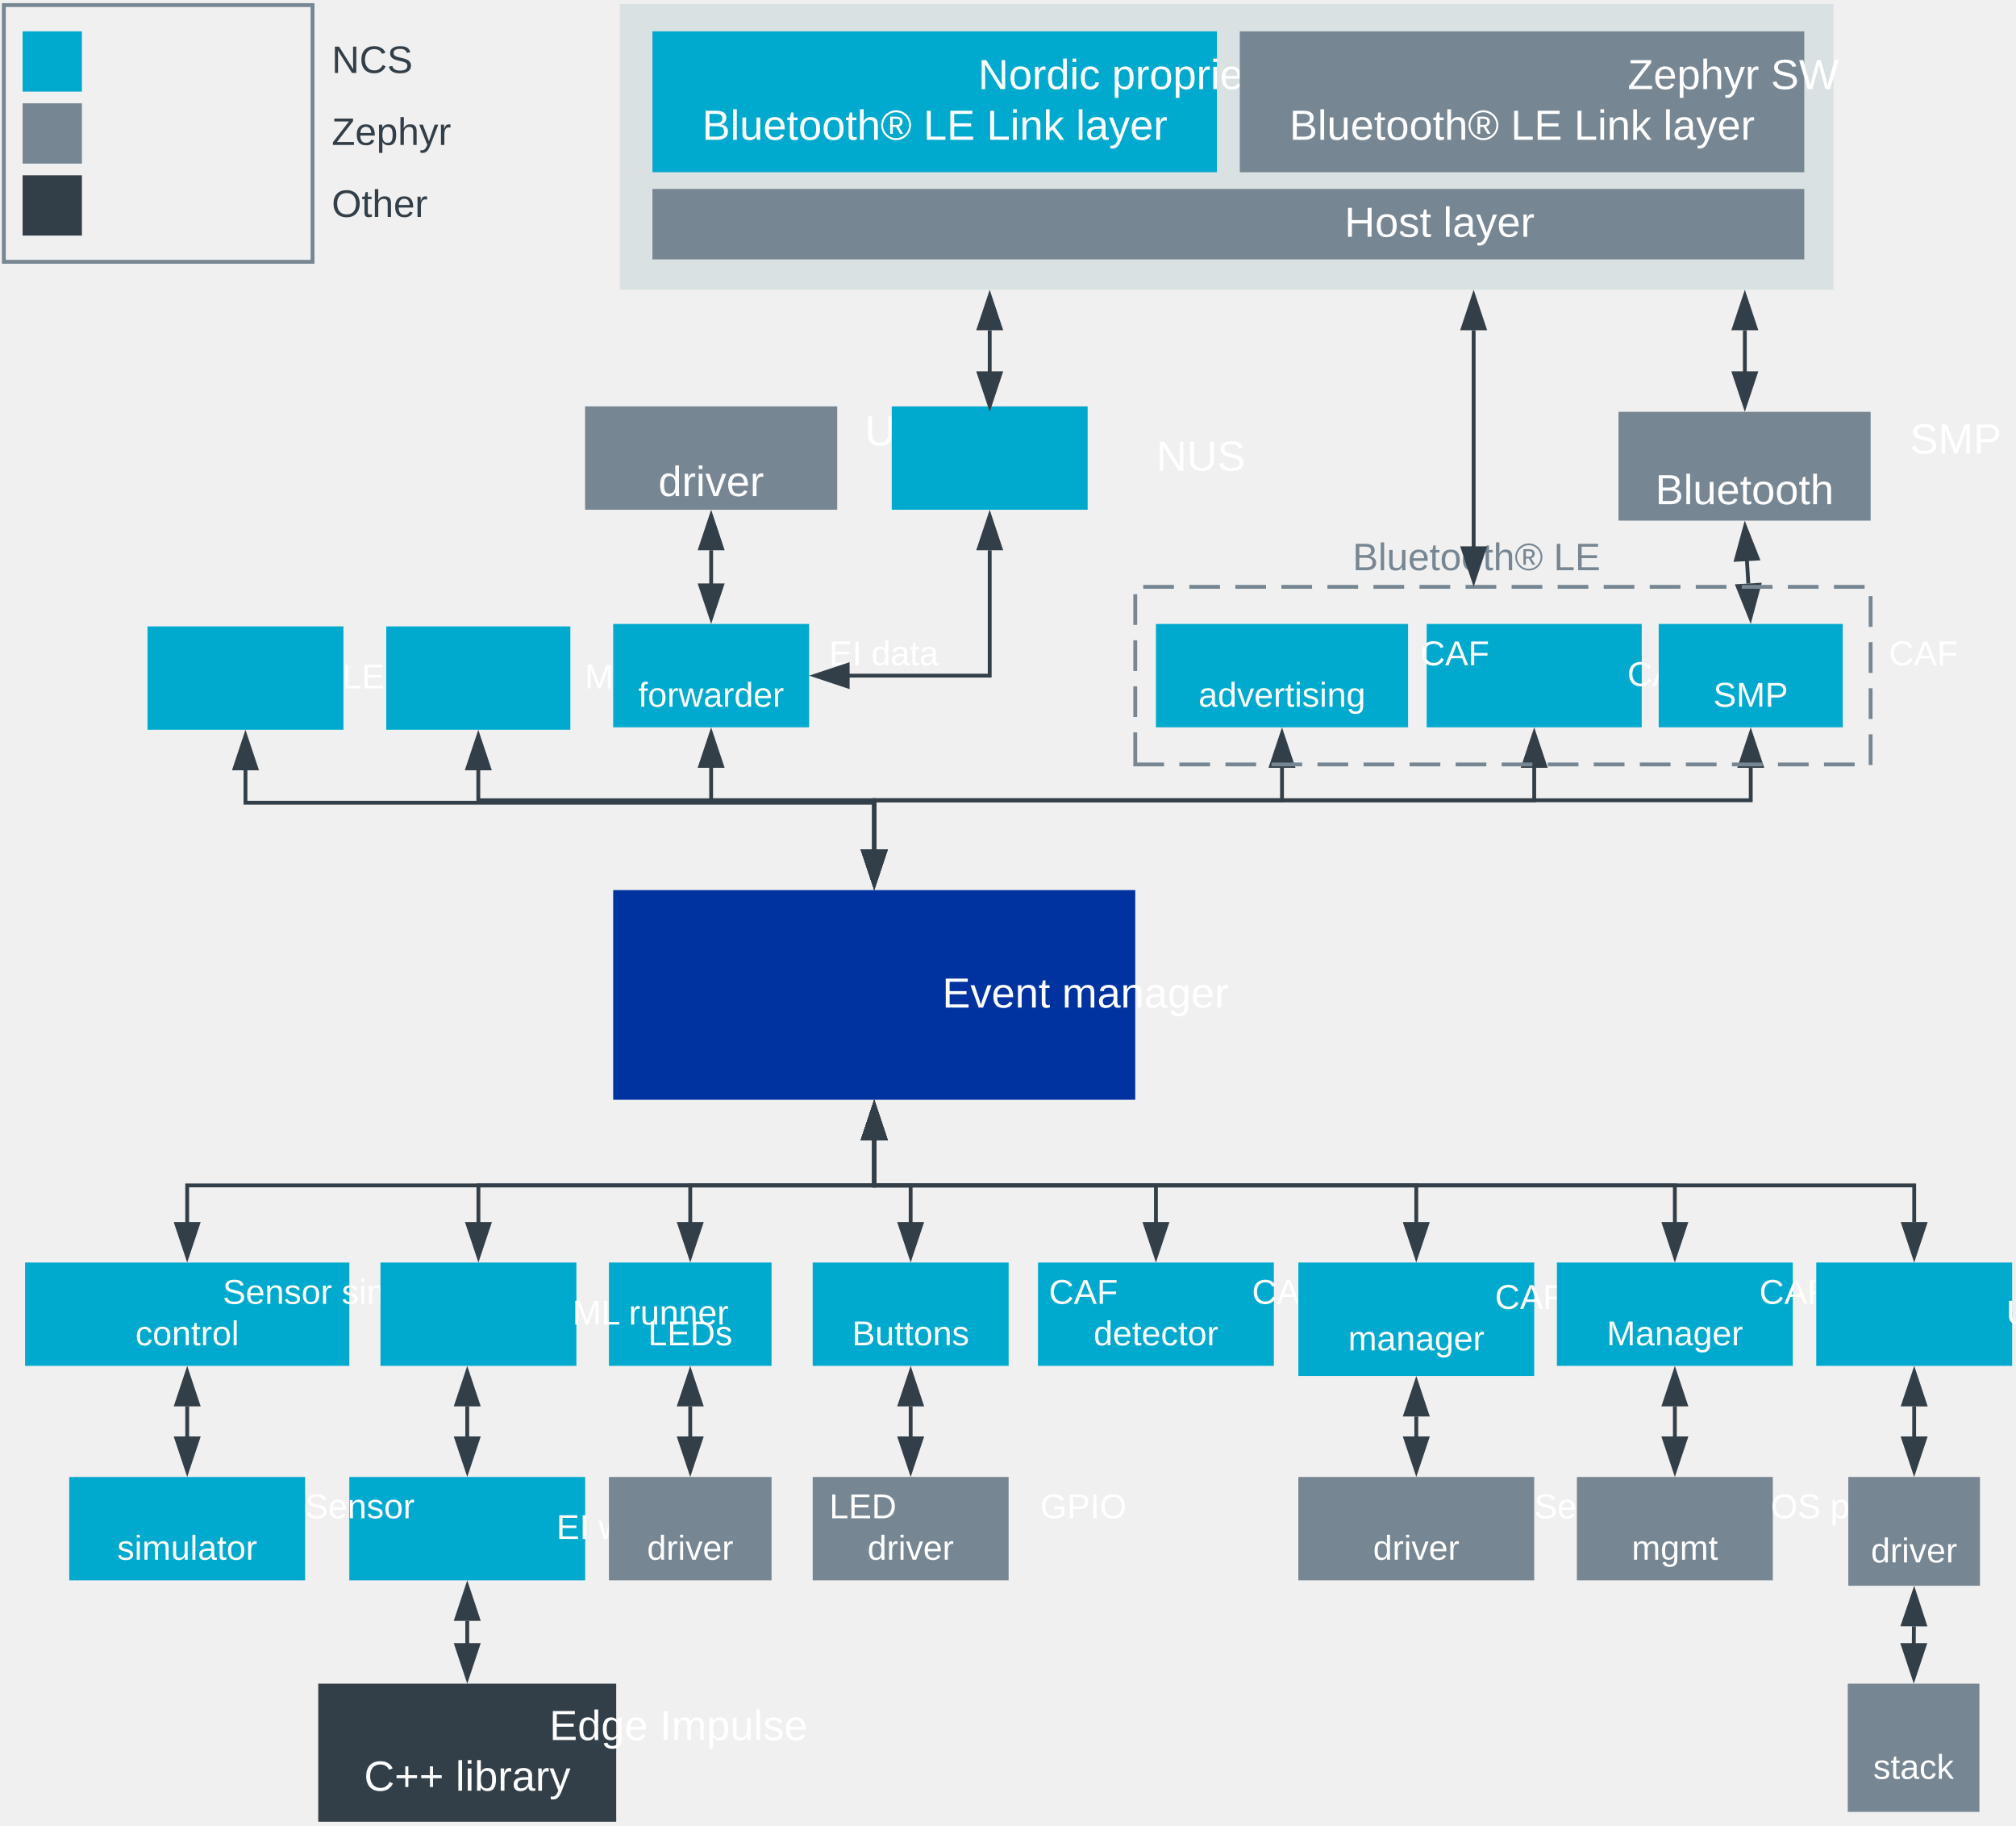
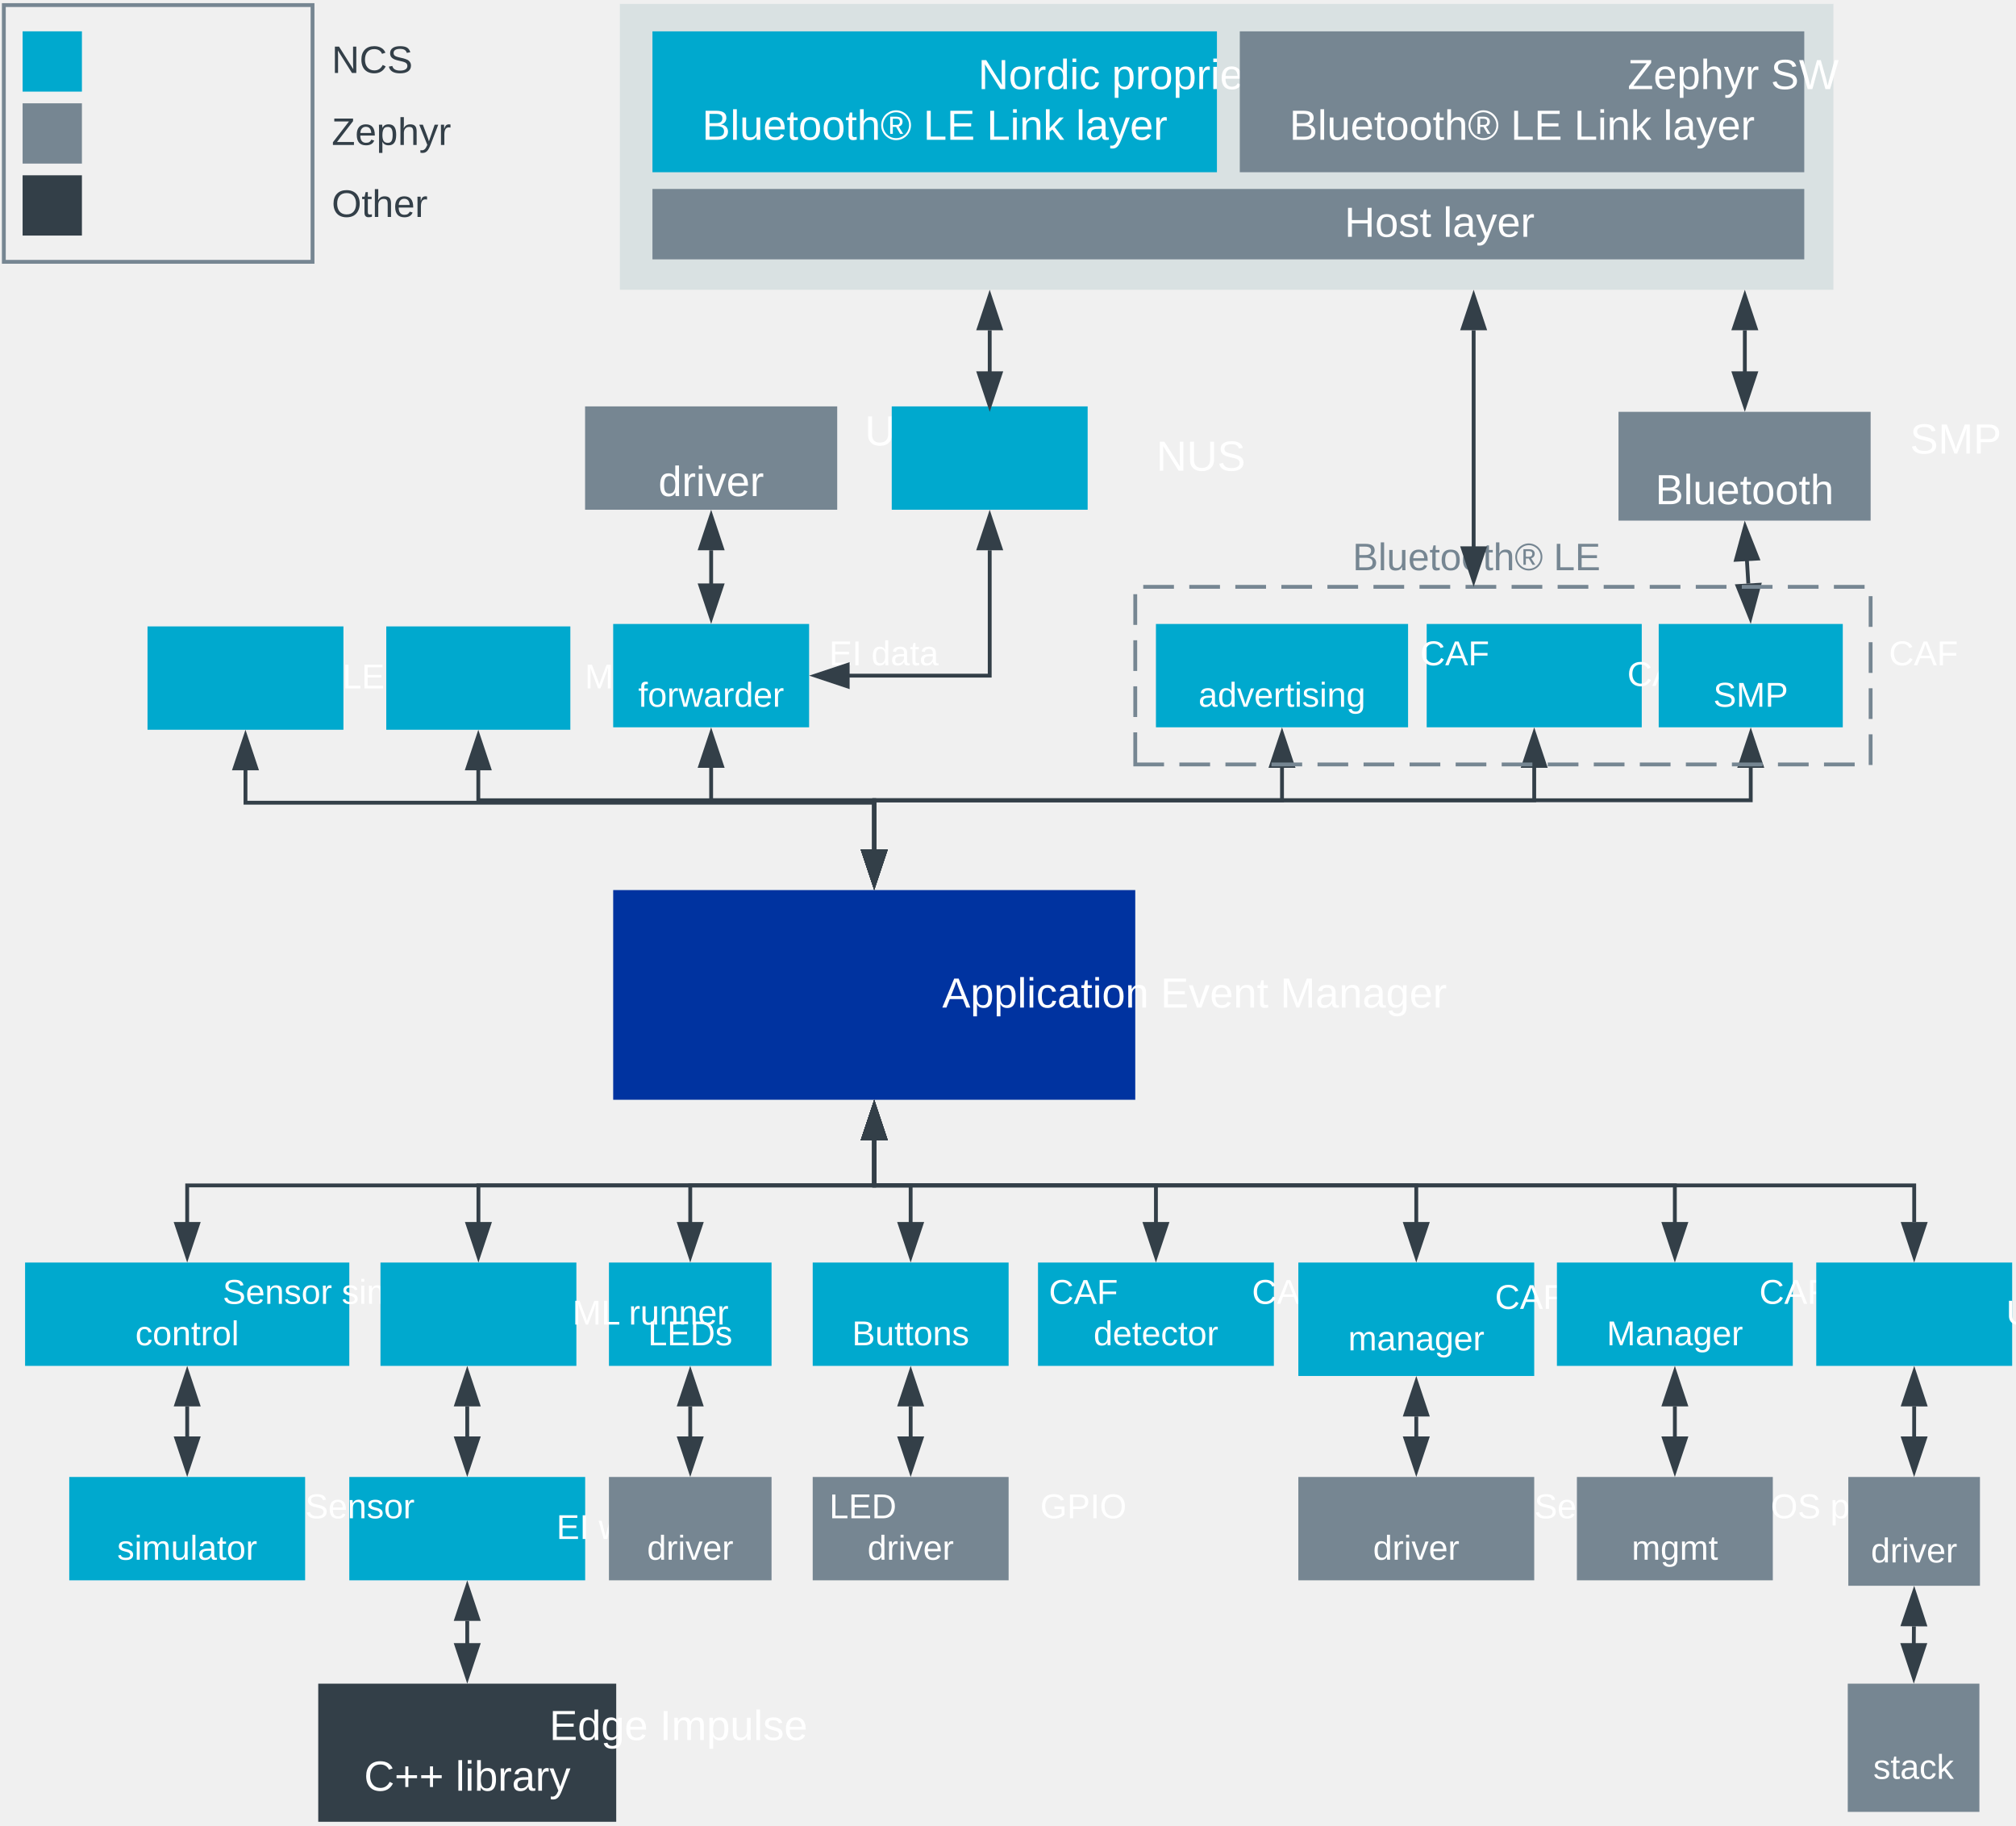
<svg xmlns="http://www.w3.org/2000/svg" xmlns:ns1="http://schemas.microsoft.com/visio/2003/SVGExtensions/" xmlns:xlink="http://www.w3.org/1999/xlink" width="7.297in" height="6.607in" viewBox="0 0 525.409 475.698" xml:space="preserve" color-interpolation-filters="sRGB" class="st16">
  <ns1:documentProperties ns1:langID="1035" ns1:viewMarkup="false" />
  <style type="text/css">
	
		.st1 {fill:#d9e1e2;stroke:none;stroke-width:1}
		.st2 {fill:#00a9ce;stroke:none;stroke-width:1}
		.st3 {fill:#ffffff;font-family:Arial;font-size:0.75em}
		.st4 {font-size:1em}
		.st5 {fill:#0033a0;stroke:none;stroke-width:1}
		.st6 {fill:#ffffff;font-family:Arial;font-size:0.917em}
		.st7 {marker-end:url(#mrkr13-36);marker-start:url(#mrkr13-34);stroke:#333f48;stroke-linecap:butt;stroke-width:1}
		.st8 {fill:#333f48;fill-opacity:1;stroke:#333f48;stroke-opacity:1;stroke-width:0.284}
		.st9 {fill:#333f48;stroke:none;stroke-width:1}
		.st10 {fill:#768692;stroke:none;stroke-width:1}
		.st11 {fill:none;stroke:#768692;stroke-width:1}
		.st12 {fill:none;stroke:none;stroke-width:1}
		.st13 {fill:#333f48;font-family:Arial;font-size:0.833em}
		.st14 {fill:none;stroke:#768692;stroke-dasharray:7,5;stroke-width:1}
		.st15 {fill:#768692;font-family:Arial;font-size:0.833em}
		.st16 {fill:none;fill-rule:evenodd;font-size:12px;overflow:visible;stroke-linecap:square;stroke-miterlimit:3}
	
	</style>
  <defs id="Markers">
    <g id="lend13">
      <path d="M 3 1 L 0 0 L 3 -1 L 3 1 " style="stroke:none" />
    </g>
    <marker id="mrkr13-34" class="st8" ns1:arrowType="13" ns1:arrowSize="2" ns1:setback="10.2" refX="10.2" orient="auto" markerUnits="strokeWidth" overflow="visible">
      <use xlink:href="#lend13" transform="scale(3.52) " />
    </marker>
    <marker id="mrkr13-36" class="st8" ns1:arrowType="13" ns1:arrowSize="2" ns1:setback="10.56" refX="-10.56" orient="auto" markerUnits="strokeWidth" overflow="visible">
      <use xlink:href="#lend13" transform="scale(-3.52,-3.52) " />
    </marker>
  </defs>
  <g ns1:mID="0" ns1:index="1" ns1:groupContext="foregroundPage">
    <ns1:pageProperties ns1:drawingScale="0.0393701" ns1:pageScale="0.0393701" ns1:drawingUnits="24" ns1:shadowOffsetX="8.50394" ns1:shadowOffsetY="-8.50394" />
    <ns1:layer ns1:name="Connector" ns1:index="0" />
    <g id="shape99-1" ns1:mID="99" ns1:groupContext="shape" transform="translate(161.539,-400.215)">
      <rect x="0" y="401.215" width="316.28" height="74.483" class="st1" />
    </g>
    <g id="shape100-3" ns1:mID="100" ns1:groupContext="shape" transform="translate(6.53611,-119.798)">
      <ns1:textBlock ns1:margins="rect(4,4,4,4)" />
      <ns1:textRect cx="42.249" cy="462.233" width="84.5" height="26.929" />
      <rect x="0" y="448.769" width="84.498" height="26.929" class="st2" />
      <text x="6.48" y="459.53" class="st3" ns1:langID="1033">
        <ns1:paragraph ns1:horizAlign="1" ns1:bulletSize="0.166667" />
        <ns1:tabList />Sensor simulation <tspan x="28.74" dy="1.2em" class="st4">control</tspan>
      </text>
    </g>
    <g id="shape101-7" ns1:mID="101" ns1:groupContext="shape" transform="translate(158.704,-119.798)">
      <ns1:textBlock ns1:margins="rect(4,4,4,4)" />
      <ns1:textRect cx="21.188" cy="462.233" width="42.38" height="26.929" />
      <rect x="0" y="448.769" width="42.377" height="26.929" class="st2" />
      <text x="12.19" y="459.53" class="st3" ns1:langID="1044">
        <ns1:paragraph ns1:horizAlign="1" ns1:bulletSize="0.166667" />
        <ns1:tabList />CAF <tspan x="10.18" dy="1.2em" class="st4" ns1:langID="1033">LEDs</tspan>
      </text>
    </g>
    <g id="shape102-11" ns1:mID="102" ns1:groupContext="shape" transform="translate(38.4462,-285.558)">
      <ns1:textBlock ns1:margins="rect(4,4,4,4)" />
      <ns1:textRect cx="25.529" cy="462.233" width="51.06" height="26.929" />
      <rect x="0" y="448.769" width="51.059" height="26.929" class="st2" />
      <text x="5.77" y="464.93" class="st3" ns1:langID="1033">
        <ns1:paragraph ns1:horizAlign="1" ns1:bulletSize="0.166667" />
        <ns1:tabList />LED state</text>
    </g>
    <g id="shape103-14" ns1:mID="103" ns1:groupContext="shape" transform="translate(100.67,-285.558)">
      <ns1:textBlock ns1:margins="rect(4,4,4,4)" />
      <ns1:textRect cx="23.986" cy="462.233" width="47.98" height="26.929" />
      <rect x="0" y="448.769" width="47.973" height="26.929" class="st2" />
      <text x="6.73" y="464.93" class="st3" ns1:langID="1033">
        <ns1:paragraph ns1:horizAlign="1" ns1:bulletSize="0.166667" />
        <ns1:tabList />ML state</text>
    </g>
    <g id="shape104-17" ns1:mID="104" ns1:groupContext="shape" transform="translate(270.524,-119.798)">
      <ns1:textBlock ns1:margins="rect(4,4,4,4)" />
      <ns1:textRect cx="30.736" cy="462.233" width="61.48" height="26.929" />
      <rect x="0" y="448.769" width="61.471" height="26.929" class="st2" />
      <text x="10.74" y="459.53" class="st3" ns1:langID="1044">
        <ns1:paragraph ns1:horizAlign="1" ns1:bulletSize="0.166667" />
        <ns1:tabList />CAF <tspan class="st4" ns1:langID="1033">Click </tspan>
        <tspan x="14.48" dy="1.2em" class="st4" ns1:langID="1033">detector</tspan>
      </text>
    </g>
    <g id="shape105-22" ns1:mID="105" ns1:groupContext="shape" transform="translate(99.1587,-119.798)">
      <ns1:textBlock ns1:margins="rect(4,4,4,4)" />
      <ns1:textRect cx="25.529" cy="462.233" width="51.06" height="26.929" />
      <rect x="0" y="448.769" width="51.059" height="26.929" class="st2" />
      <text x="5.02" y="464.93" class="st3" ns1:langID="1033">
        <ns1:paragraph ns1:horizAlign="1" ns1:bulletSize="0.166667" />
        <ns1:tabList />ML runner</text>
    </g>
    <g id="shape106-25" ns1:mID="106" ns1:groupContext="shape" transform="translate(159.808,-189.14)">
      <ns1:textBlock ns1:margins="rect(4,4,4,4)" />
      <ns1:textRect cx="68.031" cy="448.378" width="136.07" height="54.64" />
      <rect x="0" y="421.057" width="136.063" height="54.64" class="st5" />
      <text x="30.73" y="451.68" class="st6" ns1:langID="1033">
        <ns1:paragraph ns1:horizAlign="1" ns1:bulletSize="0.166667" />
-         <ns1:tabList />Event manager</text>
+         <ns1:tabList />Application Event Manager</text>
    </g>
    <g id="shape107-28" ns1:mID="107" ns1:groupContext="shape" ns1:layerMember="0" transform="translate(301.26,-146.727)">
      <path d="M0 465.5 L0 465.14 L0 455.6 L-73.42 455.6 L-73.42 443.84" class="st7" />
    </g>
    <g id="shape108-37" ns1:mID="108" ns1:groupContext="shape" ns1:layerMember="0" transform="translate(179.892,-146.727)">
      <path d="M0 465.5 L0 465.14 L0 455.6 L47.95 455.6 L47.95 443.84" class="st7" />
    </g>
    <g id="shape109-44" ns1:mID="109" ns1:groupContext="shape" ns1:layerMember="0" transform="translate(124.688,-146.727)">
      <path d="M0 465.5 L0 465.14 L0 455.6 L103.15 455.6 L103.15 443.84" class="st7" />
    </g>
    <g id="shape110-51" ns1:mID="110" ns1:groupContext="shape" ns1:layerMember="0" transform="translate(48.7853,-146.727)">
      <path d="M0 465.5 L0 465.14 L0 455.6 L179.05 455.6 L179.05 443.84" class="st7" />
    </g>
    <g id="shape111-58" ns1:mID="111" ns1:groupContext="shape" transform="translate(82.9419,-1)">
      <ns1:textBlock ns1:margins="rect(4,4,4,4)" />
      <ns1:textRect cx="38.828" cy="457.702" width="77.66" height="35.991" />
      <rect x="0" y="439.707" width="77.656" height="35.991" class="st9" />
      <text x="5.2" y="454.4" class="st6" ns1:langID="1033">
        <ns1:paragraph ns1:horizAlign="1" ns1:bulletSize="0.166667" />
        <ns1:tabList />Edge Impulse <tspan x="11.93" dy="1.2em" class="st4">C++ library</tspan>
      </text>
    </g>
    <g id="shape112-62" ns1:mID="112" ns1:groupContext="shape" transform="translate(91.0345,-63.9201)">
      <ns1:textBlock ns1:margins="rect(4,4,4,4)" />
      <ns1:textRect cx="30.736" cy="462.233" width="61.48" height="26.929" />
      <rect x="0" y="448.769" width="61.471" height="26.929" class="st2" />
      <text x="8.98" y="464.93" class="st3" ns1:langID="1033">
        <ns1:paragraph ns1:horizAlign="1" ns1:bulletSize="0.166667" />
        <ns1:tabList />EI wrapper</text>
    </g>
    <g id="shape113-65" ns1:mID="113" ns1:groupContext="shape" transform="translate(211.807,-119.798)">
      <ns1:textBlock ns1:margins="rect(4,4,4,4)" />
      <ns1:textRect cx="25.529" cy="462.233" width="51.06" height="26.929" />
      <rect x="0" y="448.769" width="51.059" height="26.929" class="st2" />
      <text x="16.53" y="459.53" class="st3" ns1:langID="1044">
        <ns1:paragraph ns1:horizAlign="1" ns1:bulletSize="0.166667" />
        <ns1:tabList />CAF <tspan x="10.27" dy="1.2em" class="st4" ns1:langID="1033">Buttons</tspan>
      </text>
    </g>
    <g id="shape114-69" ns1:mID="114" ns1:groupContext="shape" transform="translate(338.375,-117.165)">
      <ns1:textBlock ns1:margins="rect(4,4,4,4)" />
      <ns1:textRect cx="30.736" cy="460.917" width="61.48" height="29.562" />
      <rect x="0" y="446.136" width="61.471" height="29.562" class="st2" />
      <text x="6.23" y="458.22" class="st3" ns1:langID="1044">
        <ns1:paragraph ns1:horizAlign="1" ns1:bulletSize="0.166667" />
        <ns1:tabList />CAF <tspan class="st4" ns1:langID="1033">Sensor </tspan>
        <tspan x="12.98" dy="1.2em" class="st4" ns1:langID="1033">manager</tspan>
      </text>
    </g>
    <g id="shape115-74" ns1:mID="115" ns1:groupContext="shape" ns1:layerMember="0" transform="translate(239.674,-146.727)">
      <path d="M-2.34 465.5 L-2.34 465.14 L-2.34 455.6 L-11.83 455.6 L-11.83 443.84" class="st7" />
    </g>
    <g id="shape116-81" ns1:mID="116" ns1:groupContext="shape" transform="translate(211.807,-63.9201)">
      <ns1:textBlock ns1:margins="rect(4,4,4,4)" />
      <ns1:textRect cx="25.529" cy="462.233" width="51.06" height="26.929" />
      <rect x="0" y="448.769" width="51.059" height="26.929" class="st10" />
      <text x="14.28" y="459.53" class="st3" ns1:langID="1035">
        <ns1:paragraph ns1:horizAlign="1" ns1:bulletSize="0.166667" />
        <ns1:tabList />GPIO <tspan x="14.28" dy="1.2em" class="st4">driver</tspan>
      </text>
    </g>
    <g id="shape117-85" ns1:mID="117" ns1:groupContext="shape" transform="translate(159.808,-286.194)">
      <ns1:textBlock ns1:margins="rect(4,4,4,4)" />
      <ns1:textRect cx="25.529" cy="462.233" width="51.06" height="26.929" />
      <rect x="0" y="448.769" width="51.059" height="26.929" class="st2" />
      <text x="11.27" y="459.53" class="st3" ns1:langID="1033">
        <ns1:paragraph ns1:horizAlign="1" ns1:bulletSize="0.166667" />
        <ns1:tabList />EI data <tspan x="6.52" dy="1.2em" class="st4">forwarder</tspan>
      </text>
    </g>
    <g id="shape118-89" ns1:mID="118" ns1:groupContext="shape" transform="translate(371.821,-286.194)">
      <ns1:textBlock ns1:margins="rect(4,4,4,4)" />
      <ns1:textRect cx="28.025" cy="462.233" width="56.06" height="26.929" />
      <rect x="0" y="448.769" width="56.05" height="26.929" class="st2" />
      <text x="7.27" y="464.93" class="st3" ns1:langID="1044">
        <ns1:paragraph ns1:horizAlign="1" ns1:bulletSize="0.166667" />
        <ns1:tabList />CAF State</text>
    </g>
    <g id="shape119-92" ns1:mID="119" ns1:groupContext="shape" transform="translate(301.26,-286.194)">
      <ns1:textBlock ns1:margins="rect(4,4,4,4)" />
      <ns1:textRect cx="32.856" cy="462.233" width="65.72" height="26.929" />
      <rect x="0" y="448.769" width="65.711" height="26.929" class="st2" />
      <text x="23.86" y="459.53" class="st3" ns1:langID="1044">
        <ns1:paragraph ns1:horizAlign="1" ns1:bulletSize="0.166667" />
        <ns1:tabList />CAF<tspan class="st4" ns1:langID="1033"> </tspan>
        <tspan x="11.09" dy="1.2em" class="st4">advertising</tspan>
      </text>
    </g>
    <g id="shape120-97" ns1:mID="120" ns1:groupContext="shape" transform="translate(152.482,-342.887)">
      <ns1:textBlock ns1:margins="rect(4,4,4,4)" />
      <ns1:textRect cx="32.856" cy="462.233" width="65.72" height="26.929" />
      <rect x="0" y="448.769" width="65.711" height="26.929" class="st10" />
      <text x="17.88" y="458.93" class="st6" ns1:langID="1033">
        <ns1:paragraph ns1:horizAlign="1" ns1:bulletSize="0.166667" />
        <ns1:tabList />UART <tspan x="19.1" dy="1.2em" class="st4">driver</tspan>
      </text>
    </g>
    <g id="shape121-101" ns1:mID="121" ns1:groupContext="shape" transform="translate(232.405,-342.887)">
      <ns1:textBlock ns1:margins="rect(4,4,4,4)" />
      <ns1:textRect cx="25.529" cy="462.233" width="51.06" height="26.929" />
      <rect x="0" y="448.769" width="51.059" height="26.929" class="st2" />
      <text x="13.92" y="465.53" class="st6" ns1:langID="1033">
        <ns1:paragraph ns1:horizAlign="1" ns1:bulletSize="0.166667" />
        <ns1:tabList />NUS</text>
    </g>
    <g id="shape122-104" ns1:mID="122" ns1:groupContext="shape" transform="translate(170.043,-430.832)">
      <ns1:textBlock ns1:margins="rect(4,4,4,4)" />
      <ns1:textRect cx="73.557" cy="457.343" width="147.12" height="36.708" />
      <rect x="0" y="438.989" width="147.113" height="36.708" class="st2" />
      <text x="29.85" y="454.04" class="st6" ns1:langID="1033">
        <ns1:paragraph ns1:horizAlign="1" ns1:bulletSize="0.166667" />
        <ns1:tabList />Nordic proprietary <tspan x="12.94" dy="1.2em" class="st4">Bluetooth® LE Link layer</tspan>
      </text>
    </g>
    <g id="shape123-108" ns1:mID="123" ns1:groupContext="shape" transform="translate(323.113,-430.832)">
      <ns1:textBlock ns1:margins="rect(4,4,4,4)" />
      <ns1:textRect cx="73.557" cy="457.343" width="147.12" height="36.708" />
      <rect x="0" y="438.989" width="147.113" height="36.708" class="st10" />
      <text x="46.05" y="454.04" class="st6" ns1:langID="1033">
        <ns1:paragraph ns1:horizAlign="1" ns1:bulletSize="0.166667" />
        <ns1:tabList />Zephyr SW<ns1:newlineChar />
        <tspan x="12.94" dy="1.2em" class="st4">Bluetooth® LE Link layer</tspan>
      </text>
    </g>
    <g id="shape124-112" ns1:mID="124" ns1:groupContext="shape" transform="translate(170.043,-408.124)">
      <ns1:textBlock ns1:margins="rect(4,4,4,4)" />
      <ns1:textRect cx="150.092" cy="466.521" width="300.19" height="18.354" />
      <rect x="0" y="457.344" width="300.184" height="18.354" class="st10" />
      <text x="125.33" y="469.82" class="st6" ns1:langID="1033">
        <ns1:paragraph ns1:horizAlign="1" ns1:bulletSize="0.166667" />
        <ns1:tabList />Host layer</text>
    </g>
    <g id="shape125-115" ns1:mID="125" ns1:groupContext="shape" transform="translate(18.0496,-63.9201)">
      <ns1:textBlock ns1:margins="rect(4,4,4,4)" />
      <ns1:textRect cx="30.736" cy="462.233" width="61.48" height="26.929" />
      <rect x="0" y="448.769" width="61.471" height="26.929" class="st2" />
      <text x="16.48" y="459.53" class="st3" ns1:langID="1033">
        <ns1:paragraph ns1:horizAlign="1" ns1:bulletSize="0.166667" />
        <ns1:tabList />Sensor <tspan x="12.48" dy="1.2em" class="st4">simulator</tspan>
      </text>
    </g>
    <g id="shape126-119" ns1:mID="126" ns1:groupContext="shape" transform="translate(158.704,-63.9201)">
      <ns1:textBlock ns1:margins="rect(4,4,4,4)" />
      <ns1:textRect cx="21.188" cy="462.233" width="42.38" height="26.929" />
      <rect x="0" y="448.769" width="42.377" height="26.929" class="st10" />
      <text x="12.43" y="459.53" class="st3" ns1:langID="1035">
        <ns1:paragraph ns1:horizAlign="1" ns1:bulletSize="0.166667" />
        <ns1:tabList />LED <tspan x="9.94" dy="1.2em" class="st4">driver</tspan>
      </text>
    </g>
    <g id="shape127-123" ns1:mID="127" ns1:groupContext="shape" transform="translate(338.375,-63.9201)">
      <ns1:textBlock ns1:margins="rect(4,4,4,4)" />
      <ns1:textRect cx="30.736" cy="462.233" width="61.48" height="26.929" />
      <rect x="0" y="448.769" width="61.471" height="26.929" class="st10" />
      <text x="16.48" y="459.53" class="st3" ns1:langID="1033">
        <ns1:paragraph ns1:horizAlign="1" ns1:bulletSize="0.166667" />
        <ns1:tabList />Sensor <tspan x="19.48" dy="1.2em" class="st4">driver</tspan>
      </text>
    </g>
    <g id="shape128-127" ns1:mID="128" ns1:groupContext="shape" ns1:layerMember="0" transform="translate(210.867,-299.658)">
      <path d="M10.2 475.7 L10.56 475.7 L47.07 475.7 L47.07 443.03" class="st7" />
    </g>
    <g id="shape129-134" ns1:mID="129" ns1:groupContext="shape" ns1:layerMember="0" transform="translate(124.657,-285.558)">
      <path d="M0 485.9 L0 486.26 L0 494.07 L103.18 494.07 L103.18 506.92" class="st7" />
    </g>
    <g id="shape130-141" ns1:mID="130" ns1:groupContext="shape" ns1:layerMember="0" transform="translate(63.9756,-285.558)">
      <path d="M0 485.9 L0 486.26 L0 494.71 L163.86 494.71 L163.86 506.92" class="st7" />
    </g>
    <g id="shape131-148" ns1:mID="131" ns1:groupContext="shape" ns1:layerMember="0" transform="translate(334.115,-286.194)">
      <path d="M0 485.9 L0 486.26 L0 494.71 L-106.28 494.71 L-106.28 507.55" class="st7" />
    </g>
    <g id="shape132-155" ns1:mID="132" ns1:groupContext="shape" ns1:layerMember="0" transform="translate(399.846,-286.194)">
      <path d="M0 485.9 L0 486.26 L0 494.71 L-172.01 494.71 L-172.01 507.55" class="st7" />
    </g>
    <g id="shape133-162" ns1:mID="133" ns1:groupContext="shape" ns1:layerMember="0" transform="translate(369.11,-146.727)">
      <path d="M0 465.5 L0 465.14 L0 455.6 L-141.27 455.6 L-141.27 443.84" class="st7" />
    </g>
    <g id="shape134-169" ns1:mID="134" ns1:groupContext="shape" ns1:layerMember="0" transform="translate(362.024,-90.8493)">
      <path d="M7.09 465.5 L7.09 465.14 L7.09 459.94" class="st7" />
    </g>
    <g id="shape135-176" ns1:mID="135" ns1:groupContext="shape" ns1:layerMember="0" transform="translate(230.25,-90.8493)">
      <path d="M7.09 465.5 L7.09 465.14 L7.09 457.31" class="st7" />
    </g>
    <g id="shape137-183" ns1:mID="137" ns1:groupContext="shape" ns1:layerMember="0" transform="translate(41.6987,-90.8493)">
      <path d="M7.09 465.5 L7.09 465.14 L7.09 457.31" class="st7" />
    </g>
    <g id="shape138-190" ns1:mID="138" ns1:groupContext="shape" ns1:layerMember="0" transform="translate(114.684,-36.991)">
      <path d="M7.09 465.5 L7.09 465.14 L7.09 459.33" class="st7" />
    </g>
    <g id="shape140-197" ns1:mID="140" ns1:groupContext="shape" ns1:layerMember="0" transform="translate(185.337,-286.194)">
      <path d="M0 485.9 L0 486.26 L0 494.71 L42.5 494.71 L42.5 507.55" class="st7" />
    </g>
    <g id="group141-204" transform="translate(1,-407.49)" ns1:mID="141" ns1:groupContext="group">
      <g id="shape142-205" ns1:mID="142" ns1:groupContext="shape">
        <rect x="0" y="408.8" width="80.452" height="66.898" class="st11" />
      </g>
      <g id="shape143-207" ns1:mID="143" ns1:groupContext="shape" transform="translate(4.89191,-44.3524)">
        <rect x="0" y="459.992" width="15.458" height="15.706" class="st2" />
      </g>
      <g id="shape144-209" ns1:mID="144" ns1:groupContext="shape" transform="translate(20.3495,-44.3524)">
        <ns1:textBlock ns1:margins="rect(4,4,4,4)" ns1:tabSpace="42.5197" />
        <ns1:textRect cx="27.175" cy="467.845" width="54.35" height="15.706" />
        <rect x="0" y="459.992" width="54.35" height="15.706" class="st12" />
        <text x="4" y="470.84" class="st13" ns1:langID="1033">
          <ns1:paragraph />
          <ns1:tabList />NCS</text>
      </g>
      <g id="shape145-212" ns1:mID="145" ns1:groupContext="shape" transform="translate(4.89191,-25.5959)">
        <rect x="0" y="459.992" width="15.458" height="15.706" class="st10" />
      </g>
      <g id="shape146-214" ns1:mID="146" ns1:groupContext="shape" transform="translate(20.3495,-25.5959)">
        <ns1:textBlock ns1:margins="rect(4,4,4,4)" ns1:tabSpace="42.5197" />
        <ns1:textRect cx="27.175" cy="467.845" width="54.35" height="15.706" />
        <rect x="0" y="459.992" width="54.35" height="15.706" class="st12" />
        <text x="4" y="470.84" class="st13" ns1:langID="1033">
          <ns1:paragraph />
          <ns1:tabList />Zephyr</text>
      </g>
      <g id="shape147-217" ns1:mID="147" ns1:groupContext="shape" transform="translate(4.89191,-6.83943)">
        <rect x="0" y="459.992" width="15.458" height="15.706" class="st9" />
      </g>
      <g id="shape148-219" ns1:mID="148" ns1:groupContext="shape" transform="translate(20.3495,-6.83943)">
        <ns1:textBlock ns1:margins="rect(4,4,4,4)" ns1:tabSpace="42.5197" />
        <ns1:textRect cx="27.175" cy="467.845" width="54.35" height="15.706" />
        <rect x="0" y="459.992" width="54.35" height="15.706" class="st12" />
        <text x="4" y="470.84" class="st13" ns1:langID="1033">
          <ns1:paragraph />
          <ns1:tabList />Other</text>
      </g>
    </g>
    <g id="shape149-222" ns1:mID="149" ns1:groupContext="shape" transform="translate(405.764,-119.798)">
      <ns1:textBlock ns1:margins="rect(4,4,4,4)" />
      <ns1:textRect cx="30.736" cy="462.233" width="61.48" height="26.929" />
      <rect x="0" y="448.769" width="61.471" height="26.929" class="st2" />
      <text x="7.73" y="459.53" class="st3" ns1:langID="1044">
        <ns1:paragraph ns1:horizAlign="1" ns1:bulletSize="0.166667" />
        <ns1:tabList />CAF Power <tspan x="12.98" dy="1.2em" class="st4">Manager</tspan>
      </text>
    </g>
    <g id="shape150-226" ns1:mID="150" ns1:groupContext="shape" transform="translate(473.35,-119.798)">
      <ns1:textBlock ns1:margins="rect(4,4,4,4)" />
      <ns1:textRect cx="25.529" cy="462.233" width="51.06" height="26.929" />
      <rect x="0" y="448.769" width="51.059" height="26.929" class="st2" />
      <text x="4.52" y="464.93" class="st3" ns1:langID="1044">
        <ns1:paragraph ns1:horizAlign="1" ns1:bulletSize="0.166667" />
        <ns1:tabList />USB State</text>
    </g>
    <g id="shape151-229" ns1:mID="151" ns1:groupContext="shape" transform="translate(410.97,-63.9201)">
      <ns1:textBlock ns1:margins="rect(4,4,4,4)" />
      <ns1:textRect cx="25.529" cy="462.233" width="51.06" height="26.929" />
      <rect x="0" y="448.769" width="51.059" height="26.929" class="st10" />
      <text x="5.52" y="459.53" class="st3" ns1:langID="1033">
        <ns1:paragraph ns1:horizAlign="1" ns1:bulletSize="0.166667" />
        <ns1:tabList />OS power <tspan x="14.28" dy="1.2em" class="st4">mgmt</tspan>
      </text>
    </g>
    <g id="shape152-233" ns1:mID="152" ns1:groupContext="shape" transform="translate(481.561,-3.58271)">
      <ns1:textBlock ns1:margins="rect(4,4,4,4)" />
      <ns1:textRect cx="17.154" cy="458.994" width="34.31" height="33.408" />
      <rect x="0" y="442.289" width="34.309" height="33.408" class="st10" />
      <text x="7.9" y="456.29" class="st3" ns1:langID="1033">
        <ns1:paragraph ns1:horizAlign="1" ns1:bulletSize="0.166667" />
        <ns1:tabList />USB <tspan x="6.65" dy="1.2em" class="st4">stack</tspan>
      </text>
    </g>
    <g id="shape153-237" ns1:mID="153" ns1:groupContext="shape" transform="translate(481.707,-62.5028)">
      <ns1:textBlock ns1:margins="rect(4,4,4,4)" />
      <ns1:textRect cx="17.154" cy="461.524" width="34.31" height="28.346" />
      <rect x="0" y="447.351" width="34.309" height="28.346" class="st10" />
      <text x="7.9" y="458.82" class="st3" ns1:langID="1033">
        <ns1:paragraph ns1:horizAlign="1" ns1:bulletSize="0.166667" />
        <ns1:tabList />USB <tspan x="5.9" dy="1.2em" class="st4">driver</tspan>
      </text>
    </g>
    <g id="shape154-241" ns1:mID="154" ns1:groupContext="shape" ns1:layerMember="0" transform="translate(491.784,-90.8493)">
      <path d="M7.08 465.5 L7.08 465.14 L7.09 457.31" class="st7" />
    </g>
    <g id="shape155-248" ns1:mID="155" ns1:groupContext="shape" ns1:layerMember="0" transform="translate(114.684,-90.8493)">
      <path d="M7.09 465.5 L7.09 465.14 L7.09 457.31" class="st7" />
    </g>
    <g id="shape156-255" ns1:mID="156" ns1:groupContext="shape" ns1:layerMember="0" transform="translate(491.702,-36.991)">
      <path d="M7.07 465.5 L7.07 465.14 L7.1 460.75" class="st7" />
    </g>
    <g id="shape157-262" ns1:mID="157" ns1:groupContext="shape" ns1:layerMember="0" transform="translate(436.499,-146.727)">
      <path d="M0 465.5 L0 465.14 L0 455.6 L-208.66 455.6 L-208.66 443.84" class="st7" />
    </g>
    <g id="shape158-269" ns1:mID="158" ns1:groupContext="shape" ns1:layerMember="0" transform="translate(227.839,-189.14)">
      <path d="M0 485.9 L0 486.26 L0 498.01 L271.04 498.01 L271.04 507.55" class="st7" />
    </g>
    <g id="shape159-276" ns1:mID="159" ns1:groupContext="shape" ns1:layerMember="0" transform="translate(429.413,-90.8493)">
      <path d="M7.09 465.5 L7.09 465.14 L7.09 457.31" class="st7" />
    </g>
    <g id="shape160-283" ns1:mID="160" ns1:groupContext="shape" ns1:layerMember="0" transform="translate(178.251,-313.123)">
      <path d="M7.09 465.5 L7.09 465.14 L7.09 456.49" class="st7" />
    </g>
    <g id="shape161-290" ns1:mID="161" ns1:groupContext="shape" transform="translate(432.291,-286.194)">
      <ns1:textBlock ns1:margins="rect(4,4,4,4)" />
      <ns1:textRect cx="23.986" cy="462.233" width="47.98" height="26.929" />
      <rect x="0" y="448.769" width="47.973" height="26.929" class="st2" />
      <text x="14.99" y="459.53" class="st3" ns1:langID="1044">
        <ns1:paragraph ns1:horizAlign="1" ns1:bulletSize="0.166667" />
        <ns1:tabList />CAF <tspan x="14.23" dy="1.2em" class="st4">SMP</tspan>
      </text>
    </g>
    <g id="shape162-294" ns1:mID="162" ns1:groupContext="shape" ns1:layerMember="0" transform="translate(456.278,-286.194)">
      <path d="M0 485.9 L0 486.26 L0 494.71 L-228.44 494.71 L-228.44 507.55" class="st7" />
    </g>
    <g id="shape163-301" ns1:mID="163" ns1:groupContext="shape" transform="translate(421.812,-340.052)">
      <ns1:textBlock ns1:margins="rect(4,4,4,4)" />
      <ns1:textRect cx="32.856" cy="461.524" width="65.72" height="28.346" />
      <rect x="0" y="447.351" width="65.711" height="28.346" class="st10" />
      <text x="20.94" y="458.22" class="st6" ns1:langID="1044">
        <ns1:paragraph ns1:horizAlign="1" ns1:bulletSize="0.166667" />
        <ns1:tabList />SMP <tspan x="9.61" dy="1.2em" class="st4">Bluetooth</tspan>
      </text>
    </g>
    <g id="shape264-305" ns1:mID="264" ns1:groupContext="shape" ns1:layerMember="0" transform="translate(448.386,-340.052)">
      <path d="M6.89 485.88 L6.91 486.24 L7.26 492.09" class="st7" />
    </g>
    <g id="shape265-312" ns1:mID="265" ns1:groupContext="shape" ns1:layerMember="0" transform="translate(447.581,-332.965)">
			</g>
    <g id="shape267-313" ns1:mID="267" ns1:groupContext="shape" ns1:layerMember="0" transform="translate(446.734,-393.128)">
			</g>
    <g id="shape290-314" ns1:mID="290" ns1:groupContext="shape" ns1:layerMember="0" transform="translate(447.648,-368.398)">
      <path d="M7.09 465.5 L7.09 465.14 L7.09 454.44" class="st7" />
    </g>
    <g id="shape297-321" ns1:mID="297" ns1:groupContext="shape" ns1:layerMember="0" transform="translate(250.848,-368.396)">
      <path d="M7.09 465.5 L7.09 465.14 L7.09 454.44" class="st7" />
    </g>
    <g id="shape300-328" ns1:mID="300" ns1:groupContext="shape" ns1:layerMember="0" transform="translate(186.979,-90.8493)">
      <path d="M-7.09 465.5 L-7.09 465.14 L-7.09 457.31" class="st7" />
    </g>
    <g id="shape301-335" ns1:mID="301" ns1:groupContext="shape" transform="translate(295.871,-276.521)">
      <path d="M0 475.7 L191.65 475.7 L191.65 429.42 L0 429.42 L0 475.7 Z" class="st14" />
    </g>
    <g id="shape302-337" ns1:mID="302" ns1:groupContext="shape" transform="translate(295.553,-322.112)">
      <ns1:textBlock ns1:margins="rect(4,4,4,4)" ns1:tabSpace="42.5197" />
      <ns1:textRect cx="39.292" cy="467.679" width="78.59" height="16.038" />
      <rect x="0" y="459.66" width="78.584" height="16.038" class="st12" />
      <text x="6.97" y="470.68" class="st15" ns1:langID="1035">
        <ns1:paragraph ns1:horizAlign="1" />
        <ns1:tabList />B<tspan class="st4" ns1:langID="1033">luetooth® </tspan>LE</text>
    </g>
    <g id="shape303-341" ns1:mID="303" ns1:groupContext="shape" ns1:layerMember="0" transform="translate(376.972,-322.796)">
      <path d="M7.09 465.5 L7.09 465.14 L7.09 408.84" class="st7" />
    </g>
  </g>
</svg>
